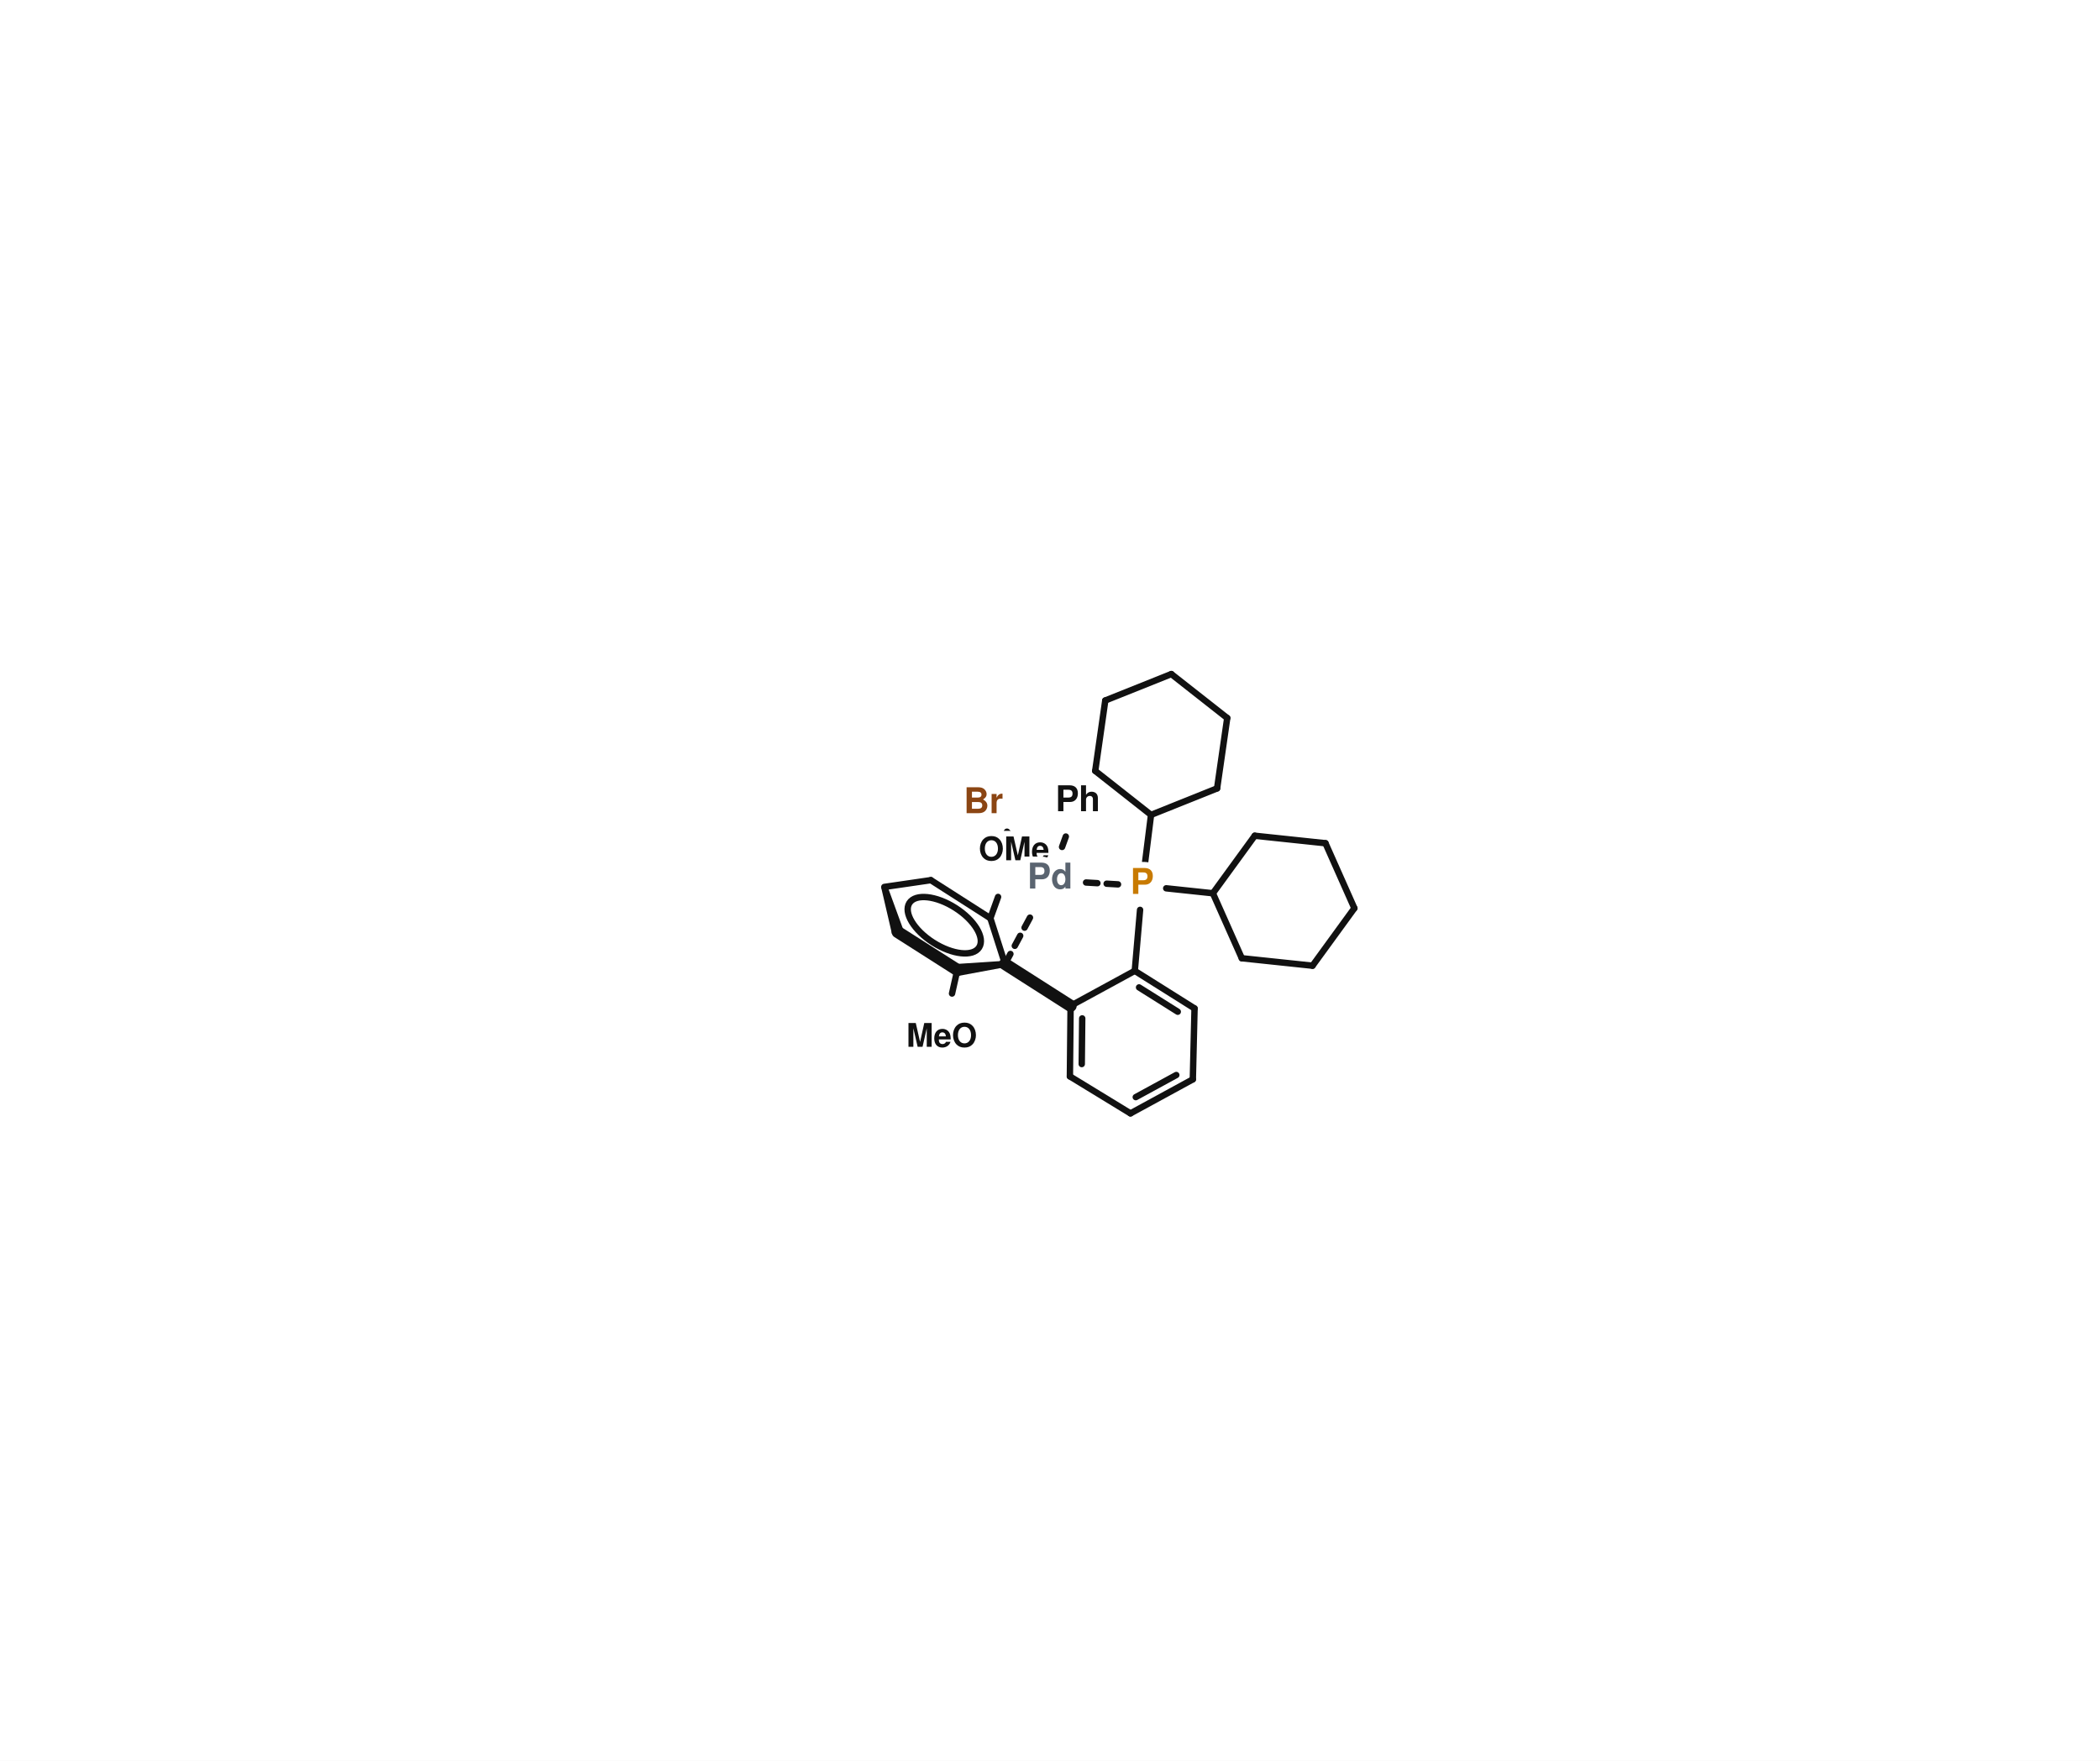
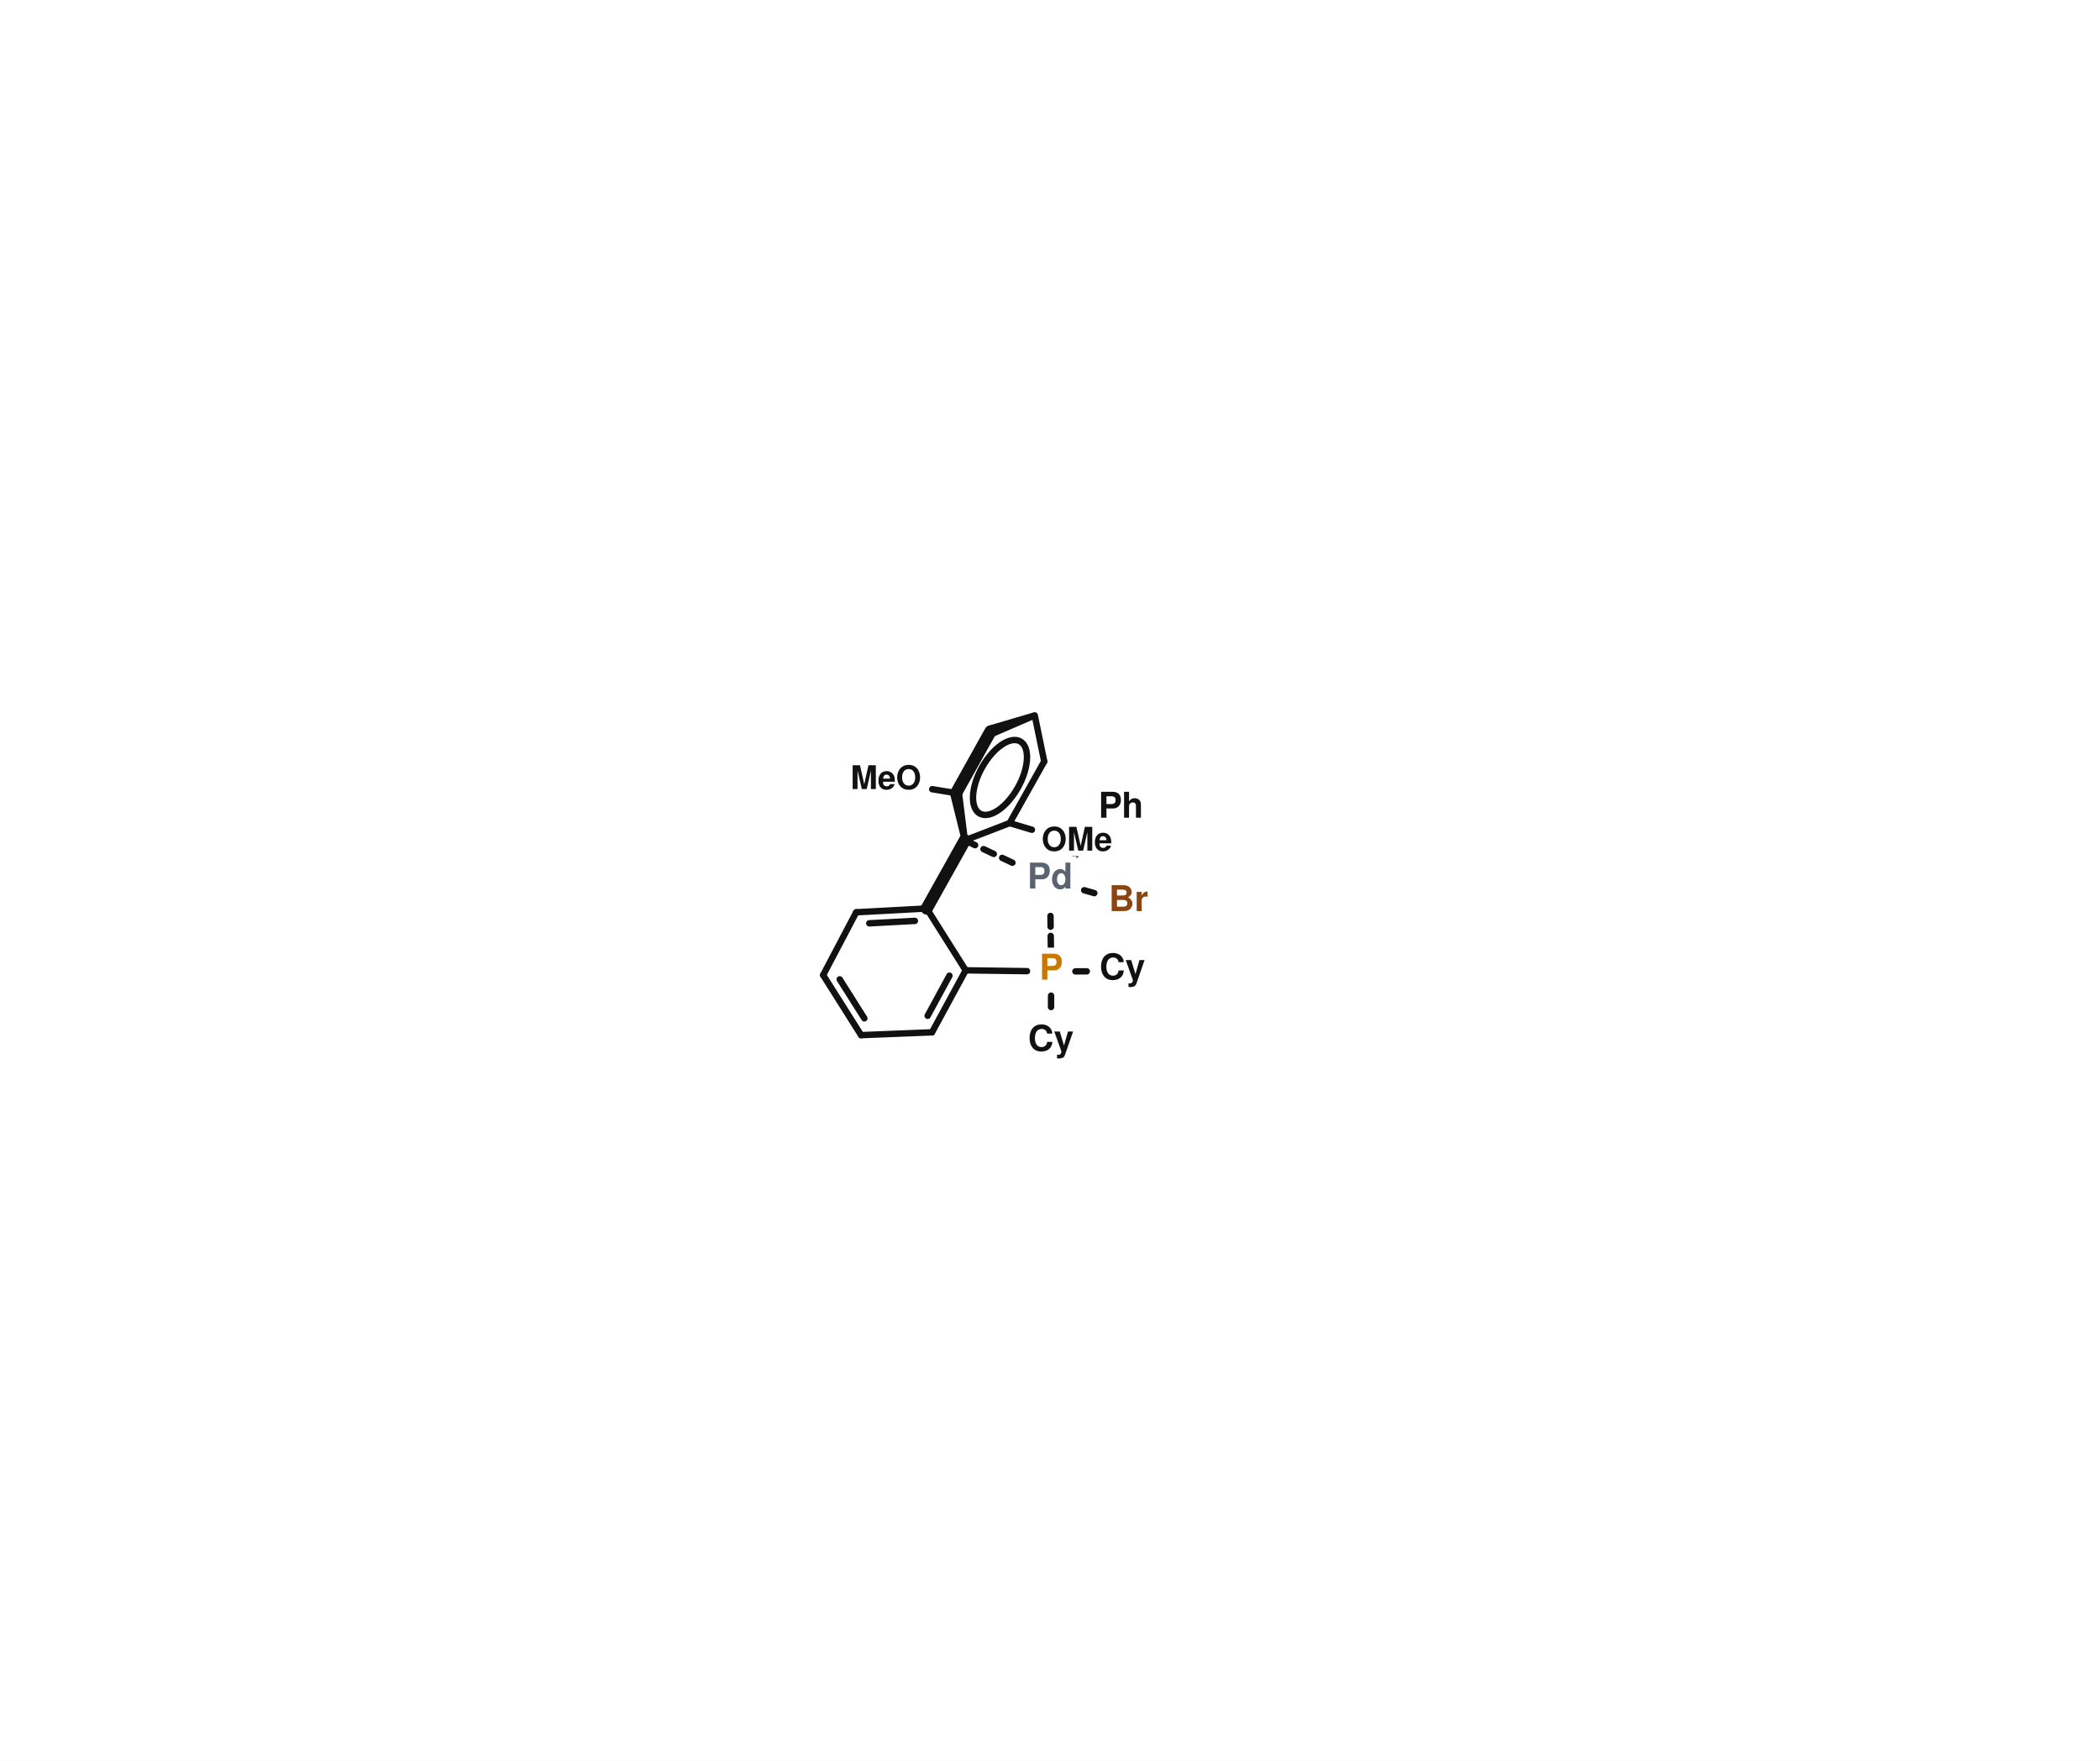
<svg xmlns="http://www.w3.org/2000/svg" width="1240" height="1040" viewBox="0 0 1240 1040">
  <rect width="1240" height="1040" fill="#ffffff" />
  <g stroke-linecap="round" stroke-linejoin="round">
-     <line x1="562.15" y1="586.82" x2="565.28" y2="572.89" stroke="#111" stroke-width="3.78" />
-     <line x1="565.28" y1="572.89" x2="530.09" y2="550.47" stroke="#111" stroke-width="7.18" />
-     <polygon points="520.36,524.40 526.66,551.49 533.51,549.45 523.98,523.32" fill="#111" />
-     <line x1="522.17" y1="523.86" x2="549.64" y2="519.85" stroke="#111" stroke-width="3.78" />
-     <line x1="549.64" y1="519.85" x2="584.80" y2="542.34" stroke="#111" stroke-width="3.78" />
-     <line x1="584.80" y1="542.34" x2="589.34" y2="529.76" stroke="#111" stroke-width="3.78" />
-     <line x1="584.80" y1="542.34" x2="593.44" y2="569.36" stroke="#111" stroke-width="3.78" />
-     <line x1="593.44" y1="569.36" x2="632.16" y2="594.08" stroke="#111" stroke-width="7.18" />
-     <line x1="632.16" y1="594.08" x2="631.75" y2="635.75" stroke="#111" stroke-width="3.78" />
-     <line x1="639.02" y1="601.50" x2="638.75" y2="628.47" stroke="#111" stroke-width="3.78" />
-     <line x1="631.75" y1="635.75" x2="667.52" y2="657.60" stroke="#111" stroke-width="3.78" />
-     <line x1="667.52" y1="657.60" x2="704.34" y2="637.51" stroke="#111" stroke-width="3.78" />
-     <line x1="670.65" y1="648.00" x2="694.57" y2="634.95" stroke="#111" stroke-width="3.78" />
-     <line x1="704.34" y1="637.51" x2="705.35" y2="595.61" stroke="#111" stroke-width="3.78" />
-     <line x1="705.35" y1="595.61" x2="670.06" y2="573.42" stroke="#111" stroke-width="3.78" />
-     <line x1="695.44" y1="597.56" x2="672.59" y2="583.20" stroke="#111" stroke-width="3.78" />
-     <line x1="670.06" y1="573.42" x2="673.19" y2="537.40" stroke="#111" stroke-width="3.78" />
-     <line x1="688.62" y1="524.67" x2="716.19" y2="527.59" stroke="#111" stroke-width="3.78" />
-     <line x1="716.19" y1="527.59" x2="733.25" y2="565.97" stroke="#111" stroke-width="3.78" />
-     <line x1="733.25" y1="565.97" x2="775.02" y2="570.38" stroke="#111" stroke-width="3.78" />
-     <line x1="775.02" y1="570.38" x2="799.72" y2="536.42" stroke="#111" stroke-width="3.78" />
-     <line x1="799.72" y1="536.42" x2="782.66" y2="498.04" stroke="#111" stroke-width="3.78" />
-     <line x1="782.66" y1="498.04" x2="740.90" y2="493.62" stroke="#111" stroke-width="3.78" />
-     <line x1="676.19" y1="509.00" x2="679.66" y2="481.29" stroke="#111" stroke-width="3.78" />
-     <line x1="679.66" y1="481.29" x2="718.67" y2="465.65" stroke="#111" stroke-width="3.78" />
-     <line x1="718.67" y1="465.65" x2="724.65" y2="424.09" stroke="#111" stroke-width="3.78" />
-     <line x1="724.65" y1="424.09" x2="691.64" y2="398.13" stroke="#111" stroke-width="3.78" />
-     <line x1="691.64" y1="398.13" x2="652.64" y2="413.74" stroke="#111" stroke-width="3.78" />
-     <line x1="652.64" y1="413.74" x2="646.70" y2="455.32" stroke="#111" stroke-width="3.78" />
-     <polygon points="593.21,567.49 564.84,569.35 565.73,576.43 593.68,571.24" fill="#111" />
-     <line x1="670.06" y1="573.42" x2="632.16" y2="594.08" stroke="#111" stroke-width="3.78" />
-     <line x1="740.90" y1="493.62" x2="716.19" y2="527.59" stroke="#111" stroke-width="3.78" />
-     <line x1="646.70" y1="455.32" x2="679.66" y2="481.29" stroke="#111" stroke-width="3.78" />
-     <line x1="660.16" y1="522.34" x2="640.96" y2="521.22" stroke="#111" stroke-width="3.78" stroke-dasharray="6.72,5.46" />
-     <line x1="593.44" y1="569.36" x2="610.05" y2="538.49" stroke="#111" stroke-width="3.78" stroke-dasharray="6.72,5.46" />
-     <line x1="629.34" y1="494.09" x2="627.12" y2="500.24" stroke="#111" stroke-width="3.78" />
-     <line x1="594.60" y1="491.23" x2="606.10" y2="504.26" stroke="#111" stroke-width="3.78" />
+     <line x1="550.45" y1="466.13" x2="564.54" y2="468.44" stroke="#111" stroke-width="3.78" />
+     <line x1="564.54" y1="468.44" x2="584.88" y2="431.99" stroke="#111" stroke-width="7.18" />
+     <polygon points="610.34,420.77 583.67,428.64 586.09,435.35 611.63,424.32" fill="#111" />
+     <line x1="610.99" y1="422.55" x2="616.59" y2="449.74" stroke="#111" stroke-width="3.78" />
+     <line x1="616.59" y1="449.74" x2="596.17" y2="486.15" stroke="#111" stroke-width="3.78" />
+     <line x1="596.17" y1="486.15" x2="609.32" y2="490.08" stroke="#111" stroke-width="3.78" />
+     <line x1="596.17" y1="486.15" x2="569.71" y2="496.32" stroke="#111" stroke-width="3.78" />
+     <line x1="569.71" y1="496.32" x2="547.19" y2="536.59" stroke="#111" stroke-width="7.18" />
+     <line x1="547.19" y1="536.59" x2="505.57" y2="538.83" stroke="#111" stroke-width="3.78" />
+     <line x1="540.22" y1="543.91" x2="513.28" y2="545.35" stroke="#111" stroke-width="3.78" />
+     <line x1="505.57" y1="538.83" x2="486.05" y2="575.92" stroke="#111" stroke-width="3.78" />
+     <line x1="486.05" y1="575.92" x2="508.45" y2="611.39" stroke="#111" stroke-width="3.78" />
+     <line x1="495.83" y1="578.44" x2="510.38" y2="601.48" stroke="#111" stroke-width="3.78" />
+     <line x1="508.45" y1="611.39" x2="550.33" y2="609.73" stroke="#111" stroke-width="3.78" />
+     <line x1="550.33" y1="609.73" x2="570.22" y2="573.11" stroke="#111" stroke-width="3.78" />
+     <line x1="547.75" y1="599.97" x2="560.63" y2="576.26" stroke="#111" stroke-width="3.78" />
+     <line x1="570.22" y1="573.11" x2="606.43" y2="573.60" stroke="#111" stroke-width="3.78" />
+     <line x1="620.64" y1="588.07" x2="620.61" y2="594.79" stroke="#111" stroke-width="3.78" />
+     <line x1="634.99" y1="573.73" x2="641.71" y2="573.70" stroke="#111" stroke-width="3.78" />
+     <polygon points="571.57,495.98 568.05,467.79 561.03,469.09 567.86,496.67" fill="#111" />
+     <line x1="570.22" y1="573.11" x2="547.19" y2="536.59" stroke="#111" stroke-width="3.78" />
+     <line x1="620.52" y1="559.51" x2="620.28" y2="541.00" stroke="#111" stroke-width="3.78" stroke-dasharray="6.72,5.46" />
+     <line x1="569.71" y1="496.32" x2="601.00" y2="511.05" stroke="#111" stroke-width="3.78" stroke-dasharray="6.72,5.46" />
+     <line x1="647.01" y1="493.02" x2="634.86" y2="505.16" stroke="#111" stroke-width="3.78" />
+     <line x1="646.18" y1="527.52" x2="640.18" y2="525.80" stroke="#111" stroke-width="3.78" />
  </g>
-   <ellipse cx="557.57" cy="546.46" rx="24.42" ry="12.15" fill="none" stroke="#111" stroke-width="3.78" transform="rotate(-147.5 557.57 546.46)" />
-   <text x="556.06" y="613.87" text-anchor="middle" dominant-baseline="central" font-family="Helvetica, Arial, sans-serif" font-size="19.3" font-weight="600" stroke="#ffffff" stroke-width="6.57" fill="#ffffff">MeO</text>
-   <text x="556.06" y="613.87" text-anchor="middle" dominant-baseline="central" font-family="Helvetica, Arial, sans-serif" font-size="19.3" font-weight="600" fill="#111">MeO</text>
-   <text x="598.76" y="503.68" text-anchor="middle" dominant-baseline="central" font-family="Helvetica, Arial, sans-serif" font-size="19.3" font-weight="600" stroke="#ffffff" stroke-width="6.57" fill="#ffffff">OMe</text>
-   <text x="598.76" y="503.68" text-anchor="middle" dominant-baseline="central" font-family="Helvetica, Arial, sans-serif" font-size="19.3" font-weight="600" fill="#111">OMe</text>
-   <text x="674.42" y="523.17" text-anchor="middle" dominant-baseline="central" font-family="Helvetica, Arial, sans-serif" font-size="21.0" font-weight="600" stroke="#ffffff" stroke-width="7.14" fill="#ffffff">P</text>
-   <text x="674.42" y="523.17" text-anchor="middle" dominant-baseline="central" font-family="Helvetica, Arial, sans-serif" font-size="21.0" font-weight="600" fill="#c87a00">P</text>
+   <ellipse cx="590.48" cy="459.20" rx="24.42" ry="12.15" fill="none" stroke="#111" stroke-width="3.78" transform="rotate(-60.8 590.48 459.20)" />
+   <text x="523.10" y="461.64" text-anchor="middle" dominant-baseline="central" font-family="Helvetica, Arial, sans-serif" font-size="19.3" font-weight="600" stroke="#ffffff" stroke-width="6.57" fill="#ffffff">MeO</text>
+   <text x="523.10" y="461.64" text-anchor="middle" dominant-baseline="central" font-family="Helvetica, Arial, sans-serif" font-size="19.3" font-weight="600" fill="#111">MeO</text>
+   <text x="635.88" y="498.01" text-anchor="middle" dominant-baseline="central" font-family="Helvetica, Arial, sans-serif" font-size="19.3" font-weight="600" stroke="#ffffff" stroke-width="6.57" fill="#ffffff">OMe</text>
+   <text x="635.88" y="498.01" text-anchor="middle" dominant-baseline="central" font-family="Helvetica, Arial, sans-serif" font-size="19.3" font-weight="600" fill="#111">OMe</text>
+   <text x="620.71" y="573.79" text-anchor="middle" dominant-baseline="central" font-family="Helvetica, Arial, sans-serif" font-size="21.0" font-weight="600" stroke="#ffffff" stroke-width="7.14" fill="#ffffff">P</text>
+   <text x="620.71" y="573.79" text-anchor="middle" dominant-baseline="central" font-family="Helvetica, Arial, sans-serif" font-size="21.0" font-weight="600" fill="#c87a00">P</text>
+   <text x="620.52" y="615.79" text-anchor="middle" dominant-baseline="central" font-family="Helvetica, Arial, sans-serif" font-size="21.0" font-weight="600" stroke="#ffffff" stroke-width="7.14" fill="#ffffff">Cy</text>
+   <text x="620.52" y="615.79" text-anchor="middle" dominant-baseline="central" font-family="Helvetica, Arial, sans-serif" font-size="21.0" font-weight="600" fill="#111">Cy</text>
+   <text x="662.71" y="573.61" text-anchor="middle" dominant-baseline="central" font-family="Helvetica, Arial, sans-serif" font-size="21.0" font-weight="600" stroke="#ffffff" stroke-width="7.14" fill="#ffffff">Cy</text>
+   <text x="662.71" y="573.61" text-anchor="middle" dominant-baseline="central" font-family="Helvetica, Arial, sans-serif" font-size="21.0" font-weight="600" fill="#111">Cy</text>
  <text x="620.00" y="520.00" text-anchor="middle" dominant-baseline="central" font-family="Helvetica, Arial, sans-serif" font-size="21.0" font-weight="600" stroke="#ffffff" stroke-width="7.14" fill="#ffffff">Pd</text>
  <text x="620.00" y="520.00" text-anchor="middle" dominant-baseline="central" font-family="Helvetica, Arial, sans-serif" font-size="21.0" font-weight="600" fill="#5a6470">Pd</text>
-   <text x="636.46" y="474.33" text-anchor="middle" dominant-baseline="central" font-family="Helvetica, Arial, sans-serif" font-size="21.0" font-weight="600" stroke="#ffffff" stroke-width="7.14" fill="#ffffff">Ph</text>
-   <text x="636.46" y="474.33" text-anchor="middle" dominant-baseline="central" font-family="Helvetica, Arial, sans-serif" font-size="21.0" font-weight="600" fill="#111">Ph</text>
-   <text x="580.70" y="475.49" text-anchor="middle" dominant-baseline="central" font-family="Helvetica, Arial, sans-serif" font-size="21.0" font-weight="600" stroke="#ffffff" stroke-width="7.14" fill="#ffffff">Br</text>
-   <text x="580.70" y="475.49" text-anchor="middle" dominant-baseline="central" font-family="Helvetica, Arial, sans-serif" font-size="21.0" font-weight="600" fill="#8b4513">Br</text>
+   <text x="661.87" y="478.17" text-anchor="middle" dominant-baseline="central" font-family="Helvetica, Arial, sans-serif" font-size="21.0" font-weight="600" stroke="#ffffff" stroke-width="7.14" fill="#ffffff">Ph</text>
+   <text x="661.87" y="478.17" text-anchor="middle" dominant-baseline="central" font-family="Helvetica, Arial, sans-serif" font-size="21.0" font-weight="600" fill="#111">Ph</text>
+   <text x="666.36" y="533.32" text-anchor="middle" dominant-baseline="central" font-family="Helvetica, Arial, sans-serif" font-size="21.0" font-weight="600" stroke="#ffffff" stroke-width="7.14" fill="#ffffff">Br</text>
+   <text x="666.36" y="533.32" text-anchor="middle" dominant-baseline="central" font-family="Helvetica, Arial, sans-serif" font-size="21.0" font-weight="600" fill="#8b4513">Br</text>
</svg>
